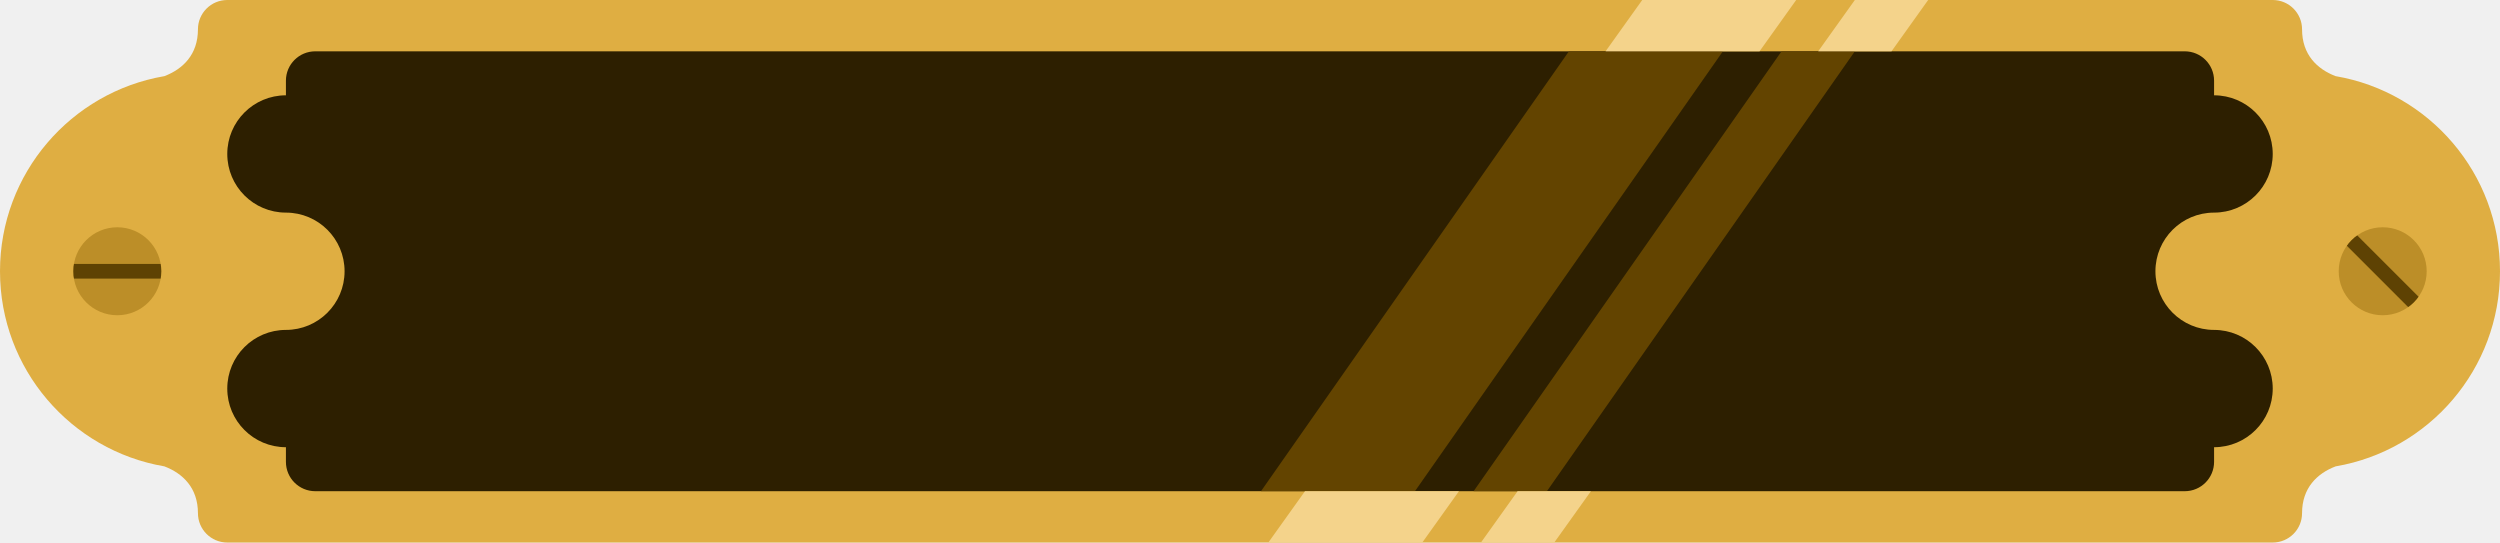
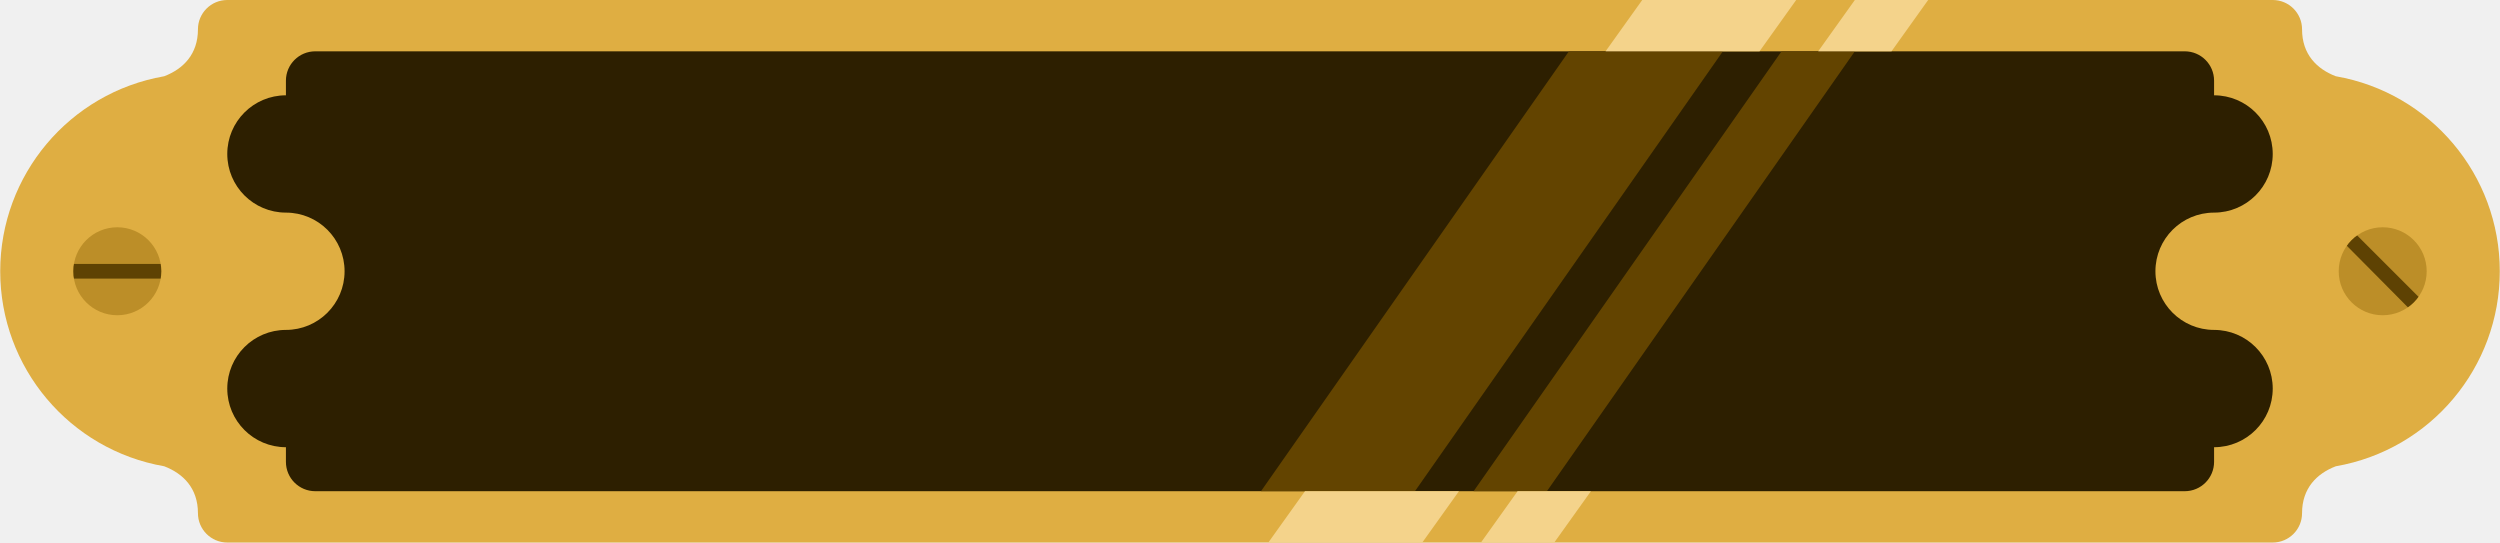
- <svg xmlns="http://www.w3.org/2000/svg" width="341" height="74" viewBox="0 0 341 74" fill="none">
-   <path fill-rule="evenodd" clip-rule="evenodd" d="M86 0H31C28.791 0 27 1.791 27 4C27 7.444 24.95 9.423 22.42 10.387C9.69 12.562 0 23.65 0 37C0 50.35 9.69 61.438 22.42 63.613C24.95 64.577 27 66.556 27 70C27 72.209 28.791 74 31 74H86H255H310C312.209 74 314 72.209 314 70C314 66.556 316.05 64.577 318.58 63.613C331.31 61.438 341 50.35 341 37C341 23.65 331.31 12.562 318.58 10.387C316.05 9.423 314 7.444 314 4C314 1.791 312.209 0 310 0H255H86Z" fill="#DFAE42" />
-   <path fill-rule="evenodd" clip-rule="evenodd" d="M86 7H43C40.791 7 39 8.791 39 11V13C34.582 13 31 16.582 31 21C31 25.418 34.582 29 39 29C43.418 29 47 32.582 47 37C47 41.418 43.418 45 39 45C34.582 45 31 48.582 31 53C31 57.418 34.582 61 39 61V63C39 65.209 40.791 67 43 67H86H255H298C300.209 67 302 65.209 302 63V61C306.418 61 310 57.418 310 53C310 48.582 306.418 45 302 45C297.582 45 294 41.418 294 37C294 32.582 297.582 29 302 29C306.418 29 310 25.418 310 21C310 16.582 306.418 13 302 13V11C302 8.791 300.209 7 298 7H255H86Z" fill="#2D1F00" />
-   <path d="M214 7L172 67H193L235 7H214Z" fill="#634400" />
-   <path d="M243 7L201 67H211L253 7H243Z" fill="#634400" />
-   <path d="M224 0L219 7H240L245 0H224Z" fill="#F4D38B" />
-   <path d="M253 0L248 7H258L263 0H253Z" fill="#F4D38B" />
-   <path d="M178 67L173 74H194L199 67H178Z" fill="#F4D38B" />
-   <path d="M207 67L202 74H212L217 67H207Z" fill="#F4D38B" />
-   <g clip-path="url(#clip0_884_6421)">
-     <rect x="319" y="31" width="12" height="12" rx="6" fill="#BC8E28" />
-     <rect x="317.93" y="31.343" width="2" height="18" transform="rotate(-45 317.93 31.3433)" fill="#5E4203" />
+ <svg xmlns="http://www.w3.org/2000/svg" width="341" height="74" fill="none">
+   <path fill="#DFAE42" fill-rule="evenodd" d="M86 0H31a4 4 0 0 0-4 4c0 3.4-2 5.4-4.6 6.4a27 27 0 0 0 0 53.2c2.6 1 4.6 3 4.6 6.4a4 4 0 0 0 4 4h279a4 4 0 0 0 4-4c0-3.4 2-5.4 4.6-6.4a27 27 0 0 0 0-53.2c-2.6-1-4.6-3-4.6-6.4a4 4 0 0 0-4-4H86Z" clip-rule="evenodd" />
+   <path fill="#2D1F00" fill-rule="evenodd" d="M86 7H43a4 4 0 0 0-4 4v2a8 8 0 1 0 0 16 8 8 0 1 1 0 16 8 8 0 1 0 0 16v2a4 4 0 0 0 4 4h255a4 4 0 0 0 4-4v-2a8 8 0 0 0 0-16 8 8 0 0 1 0-16 8 8 0 0 0 0-16v-2a4 4 0 0 0-4-4H86Z" clip-rule="evenodd" />
+   <path fill="#634400" d="m214 7-42 60h21l42-60h-21ZM243 7l-42 60h10l42-60h-10Z" />
+   <path fill="#F4D38B" d="m224 0-5 7h21l5-7h-21ZM253 0l-5 7h10l5-7h-10ZM178 67l-5 7h21l5-7h-21ZM207 67l-5 7h10l5-7h-10Z" />
+   <g clip-path="url(#a)">
+     <rect width="12" height="12" x="319" y="31" fill="#BC8E28" rx="6" />
+     <path fill="#5E4203" d="m317.9 31.3 1.4-1.4L332 42.6l-1.4 1.5z" />
  </g>
-   <g clip-path="url(#clip1_884_6421)">
-     <rect x="10" y="31" width="12" height="12" rx="6" fill="#BC8E28" />
-     <rect x="25" y="35.999" width="2" height="18" transform="rotate(90 25 35.9995)" fill="#5E4203" />
+   <g clip-path="url(#b)">
+     <rect width="12" height="12" x="10" y="31" fill="#BC8E28" rx="6" />
+     <path fill="#5E4203" d="M25 36v2H7v-2z" />
  </g>
  <defs>
-     <clipPath id="clip0_884_6421">
-       <rect x="319" y="31" width="12" height="12" rx="6" fill="white" />
+     <clipPath id="a">
+       <rect width="12" height="12" x="319" y="31" fill="#fff" rx="6" />
    </clipPath>
-     <clipPath id="clip1_884_6421">
-       <rect x="10" y="31" width="12" height="12" rx="6" fill="white" />
+     <clipPath id="b">
+       <rect width="12" height="12" x="10" y="31" fill="#fff" rx="6" />
    </clipPath>
  </defs>
</svg>
